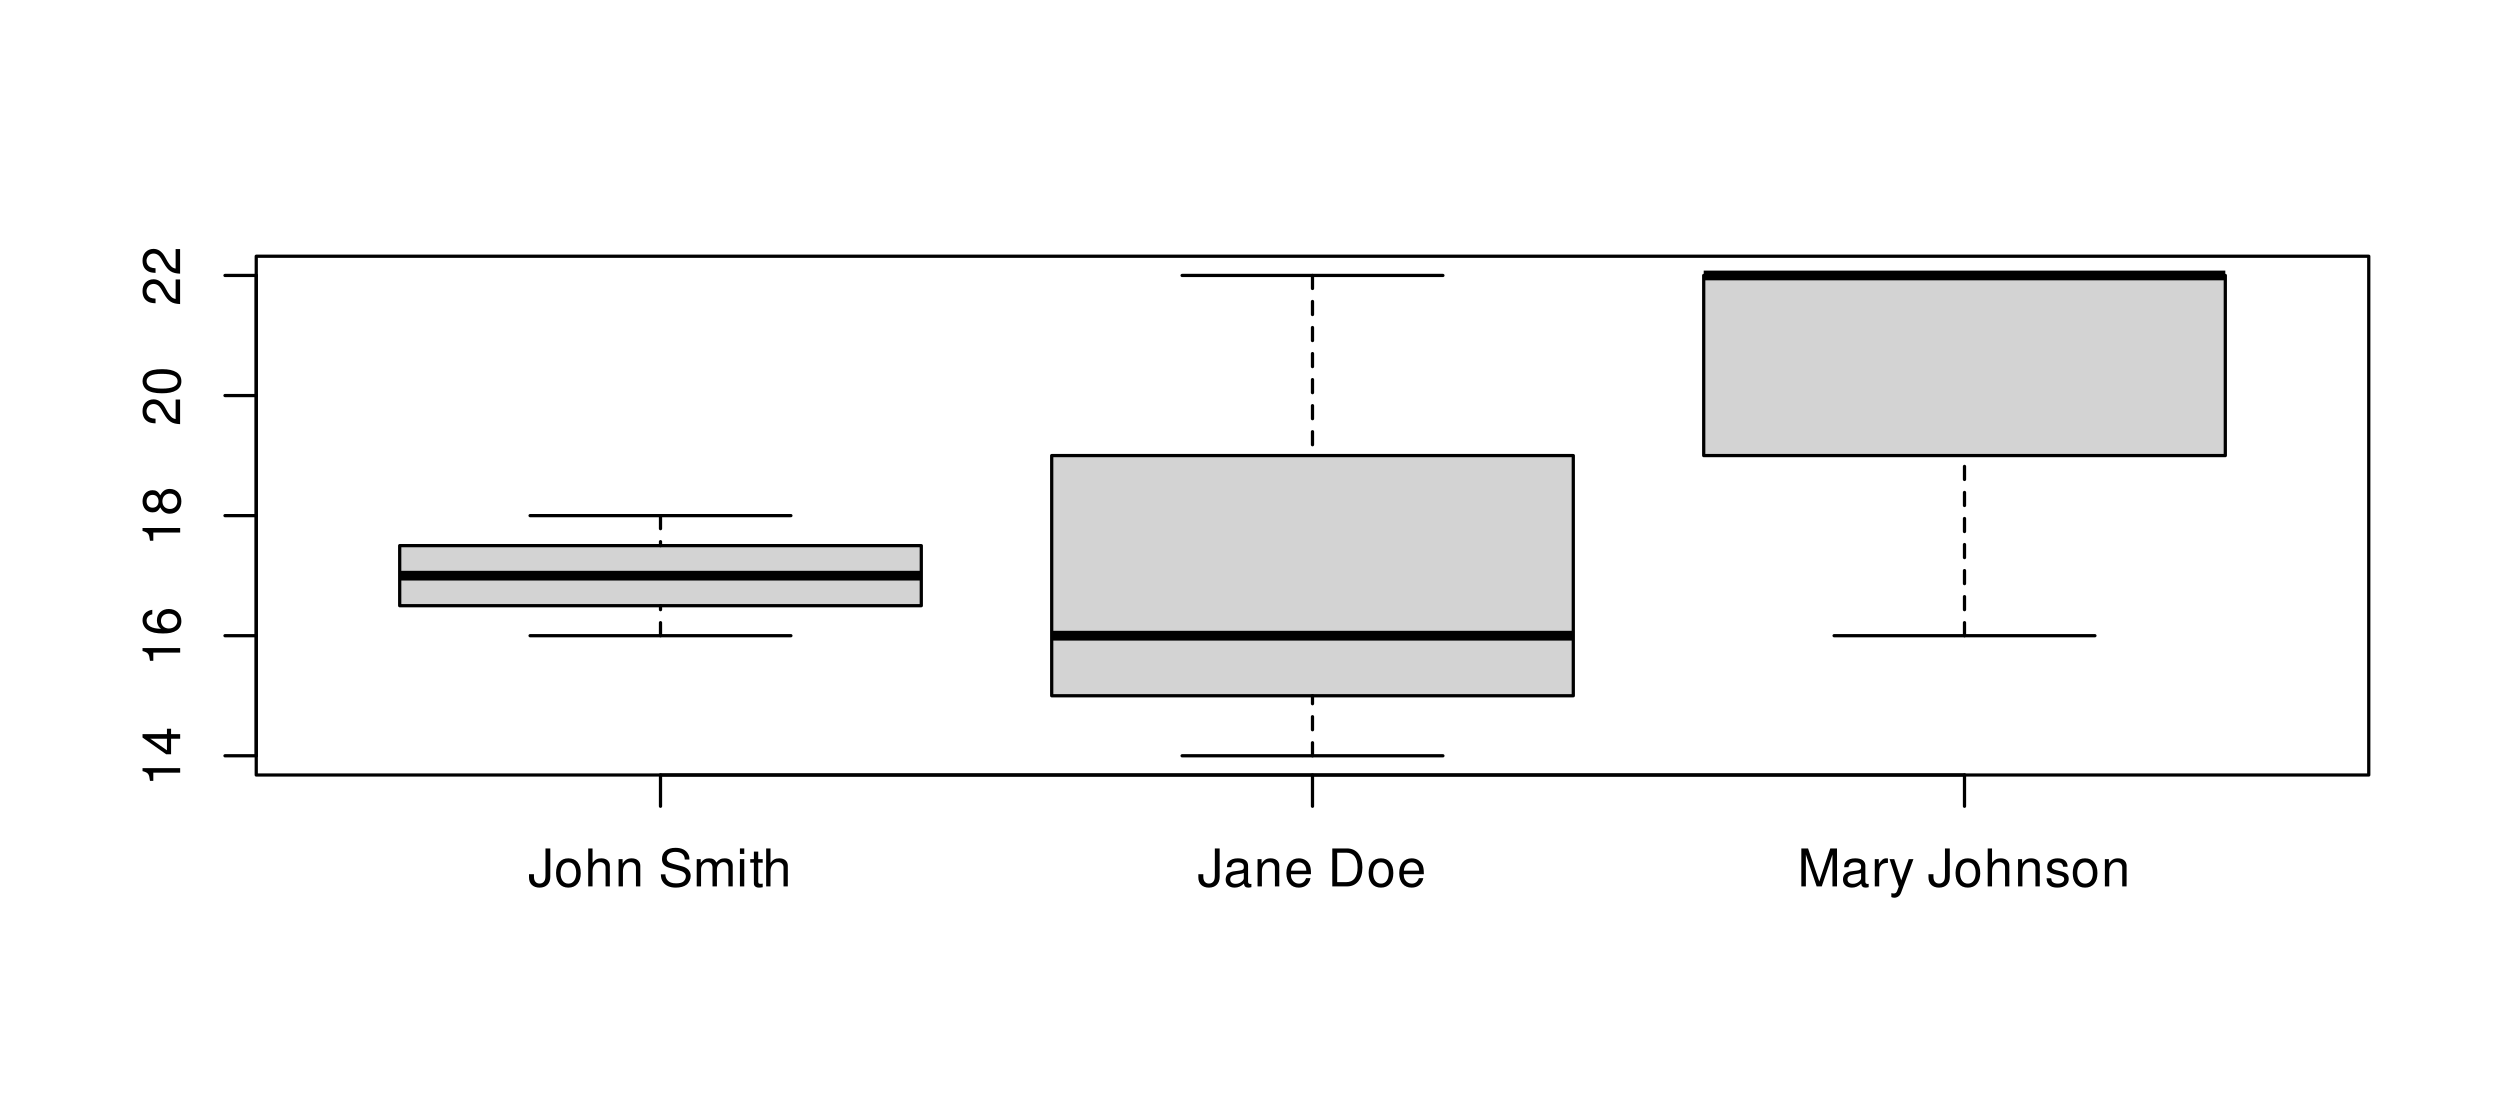
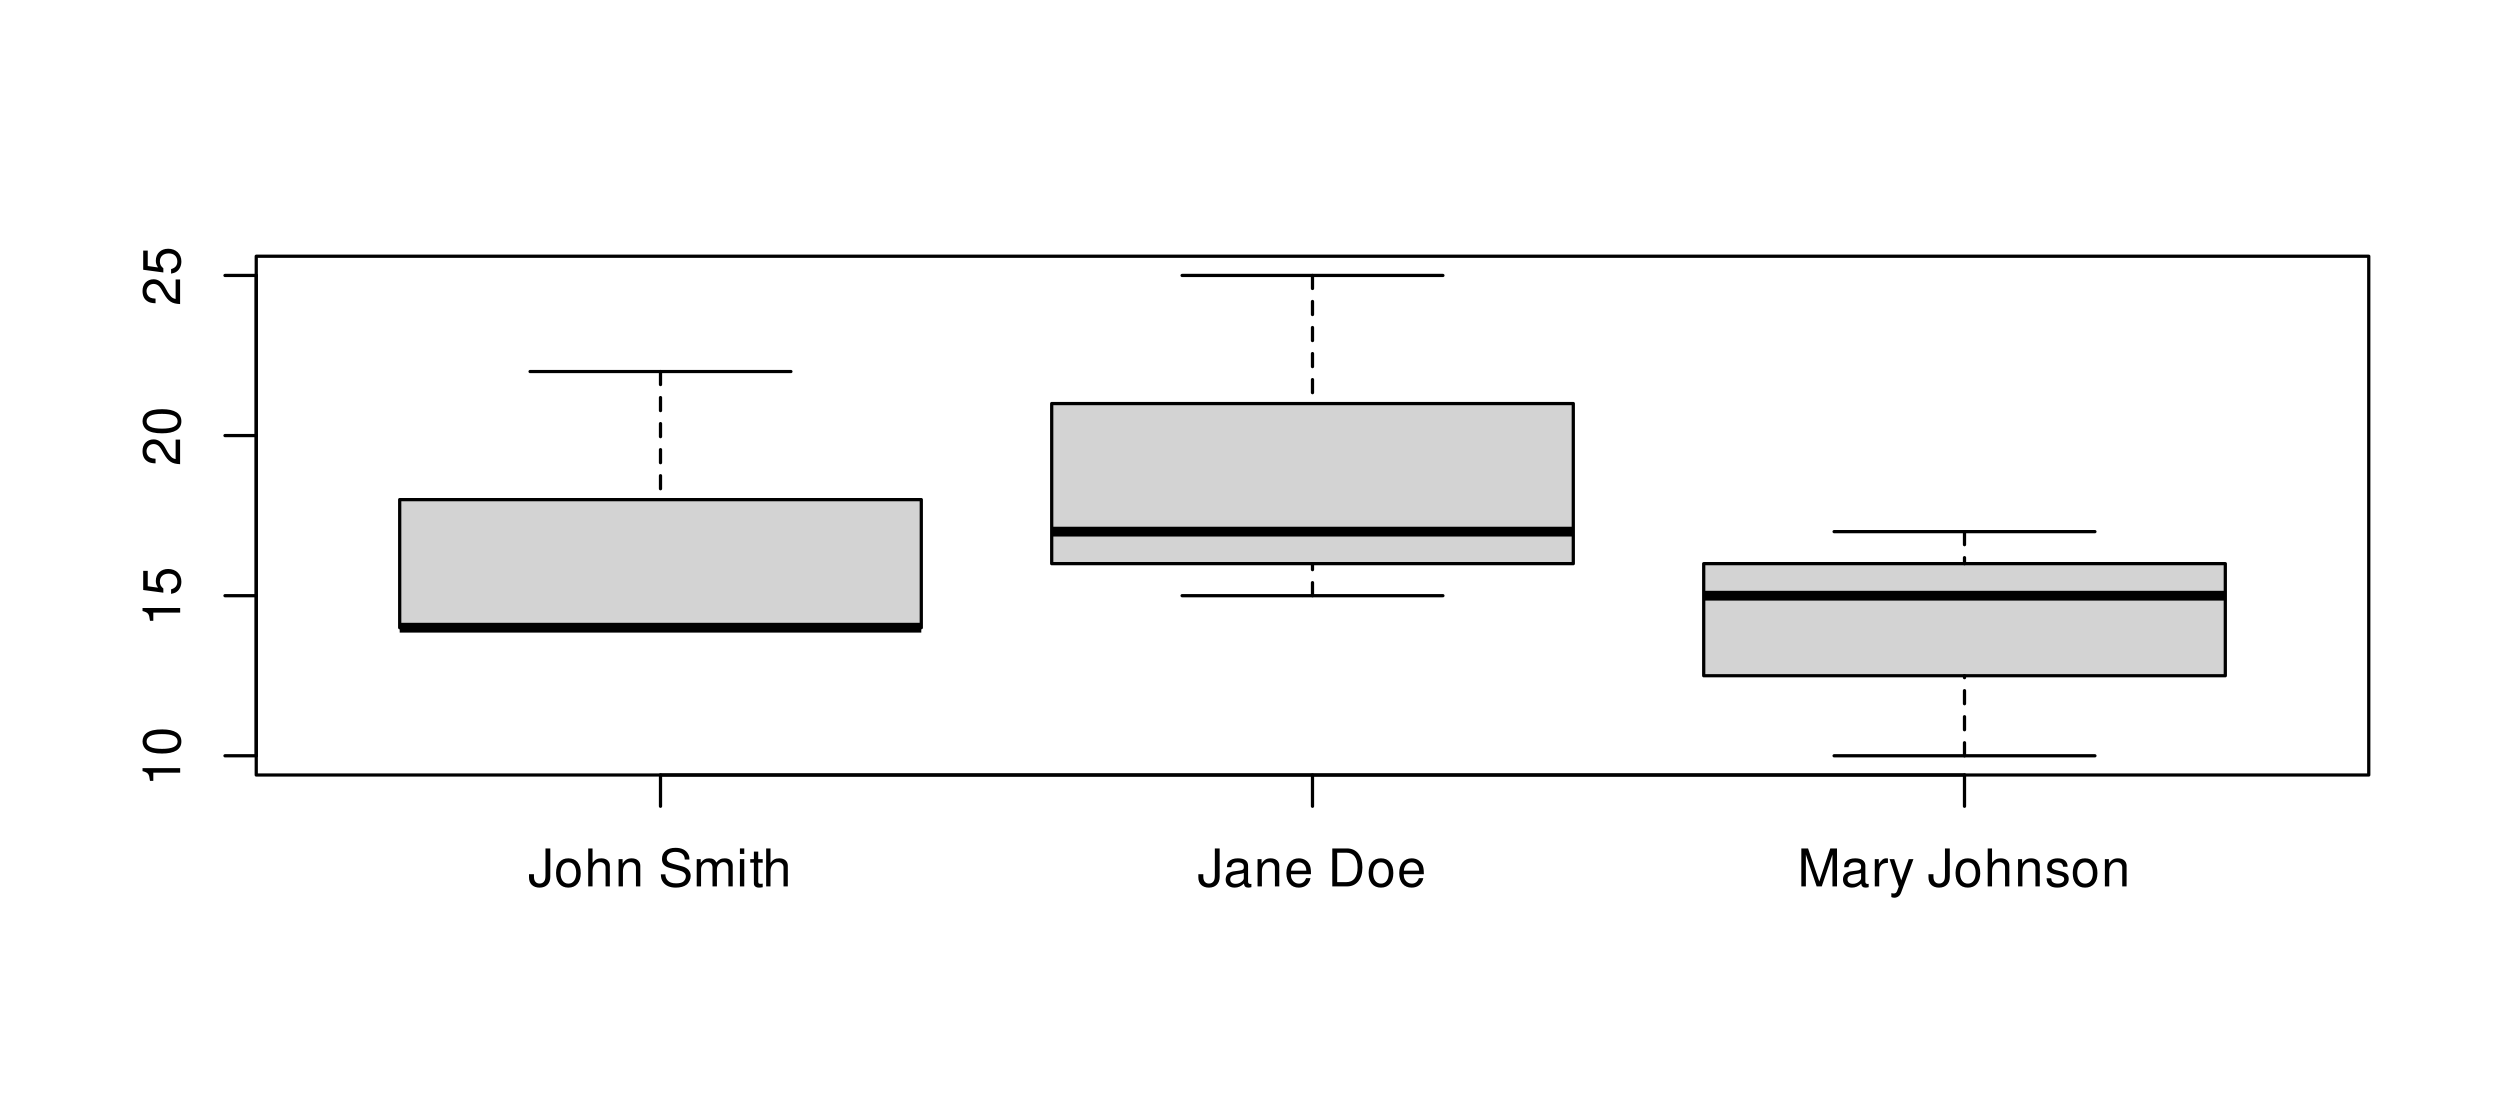
<svg xmlns="http://www.w3.org/2000/svg" xmlns:xlink="http://www.w3.org/1999/xlink" width="576pt" height="252pt" viewBox="0 0 576 252" version="1.1">
  <defs>
    <g>
      <symbol overflow="visible" id="glyph0-0">
        <path style="stroke:none;" d="" />
      </symbol>
      <symbol overflow="visible" id="glyph0-1">
        <path style="stroke:none;" d="M 4 -8.75 L 4 -2.594 C 4 -1.891 3.922 -1.5 3.719 -1.203 C 3.5 -0.859 3.094 -0.656 2.656 -0.656 C 1.812 -0.656 1.344 -1.219 1.344 -2.25 L 1.344 -2.812 L 0.203 -2.812 L 0.203 -2.047 C 0.203 -0.625 1.141 0.281 2.641 0.281 C 4.156 0.281 5.109 -0.672 5.109 -2.188 L 5.109 -8.75 Z M 4 -8.75 " />
      </symbol>
      <symbol overflow="visible" id="glyph0-2">
        <path style="stroke:none;" d="M 3.266 -6.469 C 1.484 -6.469 0.438 -5.203 0.438 -3.094 C 0.438 -0.969 1.484 0.281 3.281 0.281 C 5.047 0.281 6.125 -0.984 6.125 -3.047 C 6.125 -5.234 5.094 -6.469 3.266 -6.469 Z M 3.281 -5.547 C 4.406 -5.547 5.078 -4.625 5.078 -3.062 C 5.078 -1.578 4.375 -0.641 3.281 -0.641 C 2.156 -0.641 1.469 -1.578 1.469 -3.094 C 1.469 -4.625 2.156 -5.547 3.281 -5.547 Z M 3.281 -5.547 " />
      </symbol>
      <symbol overflow="visible" id="glyph0-3">
        <path style="stroke:none;" d="M 0.844 -8.75 L 0.844 0 L 1.844 0 L 1.844 -3.469 C 1.844 -4.75 2.516 -5.594 3.547 -5.594 C 3.875 -5.594 4.188 -5.5 4.422 -5.312 C 4.719 -5.094 4.844 -4.797 4.844 -4.359 L 4.844 0 L 5.828 0 L 5.828 -4.75 C 5.828 -5.812 5.078 -6.469 3.859 -6.469 C 2.969 -6.469 2.422 -6.188 1.844 -5.422 L 1.844 -8.75 Z M 0.844 -8.75 " />
      </symbol>
      <symbol overflow="visible" id="glyph0-4">
        <path style="stroke:none;" d="M 0.844 -6.281 L 0.844 0 L 1.844 0 L 1.844 -3.469 C 1.844 -4.75 2.516 -5.594 3.547 -5.594 C 4.344 -5.594 4.844 -5.109 4.844 -4.359 L 4.844 0 L 5.844 0 L 5.844 -4.75 C 5.844 -5.797 5.062 -6.469 3.859 -6.469 C 2.922 -6.469 2.312 -6.109 1.766 -5.234 L 1.766 -6.281 Z M 0.844 -6.281 " />
      </symbol>
      <symbol overflow="visible" id="glyph0-5">
        <path style="stroke:none;" d="" />
      </symbol>
      <symbol overflow="visible" id="glyph0-6">
        <path style="stroke:none;" d="M 7.156 -6.188 C 7.156 -6.781 7.109 -6.953 6.922 -7.359 C 6.438 -8.359 5.422 -8.891 3.953 -8.891 C 2.031 -8.891 0.844 -7.906 0.844 -6.328 C 0.844 -5.25 1.406 -4.578 2.562 -4.281 L 4.734 -3.703 C 5.844 -3.422 6.344 -2.969 6.344 -2.297 C 6.344 -1.828 6.078 -1.344 5.719 -1.078 C 5.359 -0.828 4.812 -0.703 4.109 -0.703 C 3.141 -0.703 2.516 -0.938 2.094 -1.438 C 1.766 -1.828 1.625 -2.25 1.625 -2.781 L 0.578 -2.781 C 0.594 -1.984 0.75 -1.453 1.094 -0.969 C 1.688 -0.141 2.703 0.281 4.031 0.281 C 5.078 0.281 5.922 0.031 6.484 -0.391 C 7.078 -0.859 7.453 -1.641 7.453 -2.406 C 7.453 -3.484 6.781 -4.266 5.594 -4.594 L 3.391 -5.188 C 2.344 -5.469 1.953 -5.812 1.953 -6.484 C 1.953 -7.375 2.734 -7.953 3.906 -7.953 C 5.297 -7.953 6.078 -7.328 6.094 -6.188 Z M 7.156 -6.188 " />
      </symbol>
      <symbol overflow="visible" id="glyph0-7">
        <path style="stroke:none;" d="M 0.844 -6.281 L 0.844 0 L 1.844 0 L 1.844 -3.953 C 1.844 -4.859 2.516 -5.594 3.328 -5.594 C 4.062 -5.594 4.484 -5.141 4.484 -4.328 L 4.484 0 L 5.5 0 L 5.5 -3.953 C 5.5 -4.859 6.156 -5.594 6.969 -5.594 C 7.703 -5.594 8.141 -5.125 8.141 -4.328 L 8.141 0 L 9.141 0 L 9.141 -4.719 C 9.141 -5.844 8.5 -6.469 7.312 -6.469 C 6.484 -6.469 5.969 -6.219 5.391 -5.516 C 5.016 -6.188 4.516 -6.469 3.703 -6.469 C 2.859 -6.469 2.297 -6.156 1.766 -5.406 L 1.766 -6.281 Z M 0.844 -6.281 " />
      </symbol>
      <symbol overflow="visible" id="glyph0-8">
        <path style="stroke:none;" d="M 1.797 -6.281 L 0.797 -6.281 L 0.797 0 L 1.797 0 Z M 1.797 -8.75 L 0.797 -8.75 L 0.797 -7.484 L 1.797 -7.484 Z M 1.797 -8.75 " />
      </symbol>
      <symbol overflow="visible" id="glyph0-9">
        <path style="stroke:none;" d="M 3.047 -6.281 L 2.016 -6.281 L 2.016 -8.016 L 1.016 -8.016 L 1.016 -6.281 L 0.172 -6.281 L 0.172 -5.469 L 1.016 -5.469 L 1.016 -0.719 C 1.016 -0.078 1.453 0.281 2.234 0.281 C 2.5 0.281 2.719 0.25 3.047 0.188 L 3.047 -0.641 C 2.906 -0.609 2.766 -0.594 2.562 -0.594 C 2.141 -0.594 2.016 -0.719 2.016 -1.156 L 2.016 -5.469 L 3.047 -5.469 Z M 3.047 -6.281 " />
      </symbol>
      <symbol overflow="visible" id="glyph0-10">
        <path style="stroke:none;" d="M 6.422 -0.594 C 6.312 -0.562 6.266 -0.562 6.203 -0.562 C 5.859 -0.562 5.656 -0.75 5.656 -1.062 L 5.656 -4.75 C 5.656 -5.875 4.844 -6.469 3.297 -6.469 C 2.375 -6.469 1.641 -6.203 1.219 -5.734 C 0.922 -5.406 0.797 -5.047 0.781 -4.422 L 1.781 -4.422 C 1.875 -5.203 2.328 -5.547 3.266 -5.547 C 4.172 -5.547 4.672 -5.203 4.672 -4.609 L 4.672 -4.344 C 4.656 -3.906 4.438 -3.75 3.625 -3.641 C 2.203 -3.469 1.984 -3.422 1.609 -3.266 C 0.875 -2.953 0.5 -2.406 0.5 -1.578 C 0.5 -0.438 1.297 0.281 2.562 0.281 C 3.359 0.281 4 0 4.703 -0.641 C 4.781 0 5.094 0.281 5.734 0.281 C 5.953 0.281 6.078 0.25 6.422 0.172 Z M 4.672 -1.984 C 4.672 -1.641 4.578 -1.438 4.266 -1.156 C 3.859 -0.797 3.375 -0.594 2.781 -0.594 C 2 -0.594 1.547 -0.969 1.547 -1.609 C 1.547 -2.266 1.984 -2.609 3.062 -2.766 C 4.125 -2.906 4.328 -2.953 4.672 -3.109 Z M 4.672 -1.984 " />
      </symbol>
      <symbol overflow="visible" id="glyph0-11">
        <path style="stroke:none;" d="M 6.156 -2.812 C 6.156 -3.766 6.078 -4.344 5.906 -4.812 C 5.5 -5.844 4.531 -6.469 3.359 -6.469 C 1.609 -6.469 0.484 -5.141 0.484 -3.062 C 0.484 -0.984 1.562 0.281 3.344 0.281 C 4.781 0.281 5.766 -0.547 6.031 -1.906 L 5.016 -1.906 C 4.734 -1.078 4.172 -0.641 3.375 -0.641 C 2.734 -0.641 2.203 -0.938 1.859 -1.469 C 1.625 -1.828 1.531 -2.188 1.531 -2.812 Z M 1.547 -3.625 C 1.625 -4.781 2.344 -5.547 3.344 -5.547 C 4.375 -5.547 5.078 -4.75 5.078 -3.625 Z M 1.547 -3.625 " />
      </symbol>
      <symbol overflow="visible" id="glyph0-12">
        <path style="stroke:none;" d="M 1.062 0 L 4.438 0 C 6.641 0 8 -1.656 8 -4.375 C 8 -7.094 6.656 -8.75 4.438 -8.75 L 1.062 -8.75 Z M 2.188 -0.984 L 2.188 -7.766 L 4.25 -7.766 C 5.969 -7.766 6.891 -6.594 6.891 -4.375 C 6.891 -2.141 5.969 -0.984 4.25 -0.984 Z M 2.188 -0.984 " />
      </symbol>
      <symbol overflow="visible" id="glyph0-13">
        <path style="stroke:none;" d="M 5.609 0 L 8.078 -7.328 L 8.078 0 L 9.125 0 L 9.125 -8.75 L 7.578 -8.75 L 5.047 -1.125 L 2.453 -8.75 L 0.906 -8.75 L 0.906 0 L 1.953 0 L 1.953 -7.328 L 4.438 0 Z M 5.609 0 " />
      </symbol>
      <symbol overflow="visible" id="glyph0-14">
        <path style="stroke:none;" d="M 0.828 -6.281 L 0.828 0 L 1.844 0 L 1.844 -3.266 C 1.844 -4.781 2.469 -5.453 3.859 -5.406 L 3.859 -6.438 C 3.688 -6.453 3.594 -6.469 3.469 -6.469 C 2.812 -6.469 2.328 -6.078 1.75 -5.141 L 1.75 -6.281 Z M 0.828 -6.281 " />
      </symbol>
      <symbol overflow="visible" id="glyph0-15">
        <path style="stroke:none;" d="M 4.656 -6.281 L 2.922 -1.391 L 1.312 -6.281 L 0.234 -6.281 L 2.359 0.031 L 1.984 1.016 C 1.812 1.469 1.594 1.625 1.172 1.625 C 1.016 1.625 0.859 1.609 0.641 1.562 L 0.641 2.453 C 0.859 2.562 1.062 2.609 1.312 2.609 C 1.641 2.609 1.984 2.516 2.25 2.312 C 2.562 2.094 2.75 1.828 2.938 1.312 L 5.734 -6.281 Z M 4.656 -6.281 " />
      </symbol>
      <symbol overflow="visible" id="glyph0-16">
        <path style="stroke:none;" d="M 5.25 -4.531 C 5.25 -5.766 4.422 -6.469 2.969 -6.469 C 1.516 -6.469 0.562 -5.719 0.562 -4.547 C 0.562 -3.562 1.062 -3.094 2.562 -2.734 L 3.484 -2.516 C 4.188 -2.344 4.469 -2.094 4.469 -1.641 C 4.469 -1.047 3.875 -0.641 3 -0.641 C 2.453 -0.641 2 -0.797 1.75 -1.062 C 1.594 -1.25 1.531 -1.422 1.469 -1.875 L 0.406 -1.875 C 0.453 -0.422 1.266 0.281 2.922 0.281 C 4.5 0.281 5.516 -0.5 5.516 -1.719 C 5.516 -2.656 4.984 -3.172 3.734 -3.469 L 2.766 -3.703 C 1.953 -3.891 1.609 -4.156 1.609 -4.594 C 1.609 -5.188 2.125 -5.547 2.938 -5.547 C 3.75 -5.547 4.172 -5.203 4.203 -4.531 Z M 5.25 -4.531 " />
      </symbol>
      <symbol overflow="visible" id="glyph1-0">
        <path style="stroke:none;" d="" />
      </symbol>
      <symbol overflow="visible" id="glyph1-1">
        <path style="stroke:none;" d="M -6.188 -3.109 L 0 -3.109 L 0 -4.156 L -8.672 -4.156 L -8.672 -3.469 C -7.344 -3.094 -7.156 -2.859 -6.953 -1.219 L -6.188 -1.219 Z M -6.188 -3.109 " />
      </symbol>
      <symbol overflow="visible" id="glyph1-2">
-         <path style="stroke:none;" d="M -2.094 -3.922 L 0 -3.922 L 0 -4.984 L -2.094 -4.984 L -2.094 -6.234 L -3.047 -6.234 L -3.047 -4.984 L -8.672 -4.984 L -8.672 -4.203 L -3.219 -0.344 L -2.094 -0.344 Z M -3.047 -3.922 L -3.047 -1.266 L -6.875 -3.922 Z M -3.047 -3.922 " />
+         <path style="stroke:none;" d="M -8.672 -3.297 C -8.672 -2.516 -8.312 -1.781 -7.734 -1.344 C -6.953 -0.797 -5.812 -0.516 -4.203 -0.516 C -1.266 -0.516 0.281 -1.469 0.281 -3.297 C 0.281 -5.094 -1.266 -6.078 -4.125 -6.078 C -5.812 -6.078 -6.938 -5.812 -7.734 -5.25 C -8.328 -4.812 -8.672 -4.109 -8.672 -3.297 Z M -7.734 -3.297 C -7.734 -4.438 -6.578 -5 -4.219 -5 C -1.75 -5 -0.594 -4.453 -0.594 -3.281 C -0.594 -2.156 -1.797 -1.594 -4.188 -1.594 C -6.578 -1.594 -7.734 -2.156 -7.734 -3.297 Z M -7.734 -3.297 " />
      </symbol>
      <symbol overflow="visible" id="glyph1-3">
-         <path style="stroke:none;" d="M -6.422 -5.969 C -7.844 -5.766 -8.672 -4.859 -8.672 -3.562 C -8.672 -2.625 -8.219 -1.781 -7.438 -1.281 C -6.594 -0.75 -5.531 -0.516 -3.953 -0.516 C -2.5 -0.516 -1.578 -0.719 -0.797 -1.234 C -0.094 -1.688 0.281 -2.438 0.281 -3.375 C 0.281 -4.984 -0.938 -6.156 -2.625 -6.156 C -4.219 -6.156 -5.359 -5.078 -5.359 -3.547 C -5.359 -2.719 -5.047 -2.047 -4.406 -1.594 C -6.547 -1.609 -7.734 -2.281 -7.734 -3.484 C -7.734 -4.234 -7.266 -4.75 -6.422 -4.922 Z M -4.422 -3.422 C -4.422 -4.438 -3.703 -5.078 -2.547 -5.078 C -1.453 -5.078 -0.656 -4.359 -0.656 -3.391 C -0.656 -2.406 -1.484 -1.656 -2.594 -1.656 C -3.672 -1.656 -4.422 -2.375 -4.422 -3.422 Z M -4.422 -3.422 " />
+         <path style="stroke:none;" d="M -8.516 -5.719 L -8.516 -1.312 L -3.875 -0.688 L -3.875 -1.656 C -4.469 -2.141 -4.672 -2.562 -4.672 -3.234 C -4.672 -4.375 -3.891 -5.078 -2.625 -5.078 C -1.406 -5.078 -0.656 -4.375 -0.656 -3.219 C -0.656 -2.297 -1.125 -1.734 -2.094 -1.469 L -2.094 -0.422 C -1.391 -0.562 -1.062 -0.688 -0.75 -0.938 C -0.094 -1.422 0.281 -2.281 0.281 -3.234 C 0.281 -4.953 -0.969 -6.156 -2.766 -6.156 C -4.453 -6.156 -5.609 -5.047 -5.609 -3.406 C -5.609 -2.812 -5.453 -2.328 -5.094 -1.844 L -7.469 -2.172 L -7.469 -5.719 Z M -8.516 -5.719 " />
      </symbol>
      <symbol overflow="visible" id="glyph1-4">
-         <path style="stroke:none;" d="M -4.578 -4.688 C -5.109 -5.578 -5.547 -5.859 -6.359 -5.859 C -7.734 -5.859 -8.672 -4.812 -8.672 -3.297 C -8.672 -1.797 -7.734 -0.75 -6.375 -0.75 C -5.547 -0.75 -5.125 -1.016 -4.578 -1.891 C -4.078 -0.922 -3.375 -0.438 -2.406 -0.438 C -0.828 -0.438 0.281 -1.609 0.281 -3.297 C 0.281 -4.984 -0.828 -6.156 -2.406 -6.156 C -3.375 -6.156 -4.078 -5.672 -4.578 -4.688 Z M -7.734 -3.297 C -7.734 -4.203 -7.203 -4.781 -6.344 -4.781 C -5.516 -4.781 -4.984 -4.188 -4.984 -3.297 C -4.984 -2.406 -5.516 -1.828 -6.359 -1.828 C -7.203 -1.828 -7.734 -2.406 -7.734 -3.297 Z M -4.094 -3.297 C -4.094 -4.359 -3.391 -5.078 -2.391 -5.078 C -1.344 -5.078 -0.656 -4.375 -0.656 -3.281 C -0.656 -2.25 -1.375 -1.531 -2.375 -1.531 C -3.406 -1.531 -4.094 -2.234 -4.094 -3.297 Z M -4.094 -3.297 " />
-       </symbol>
-       <symbol overflow="visible" id="glyph1-5">
        <path style="stroke:none;" d="M -1.047 -6.078 L -1.047 -1.594 C -1.766 -1.703 -2.219 -2.094 -2.859 -3.125 L -3.531 -4.328 C -4.188 -5.516 -5.078 -6.125 -6.141 -6.125 C -6.859 -6.125 -7.531 -5.844 -8 -5.344 C -8.453 -4.844 -8.672 -4.219 -8.672 -3.406 C -8.672 -2.328 -8.297 -1.531 -7.547 -1.062 C -7.094 -0.75 -6.547 -0.625 -5.672 -0.594 L -5.672 -1.656 C -6.266 -1.688 -6.609 -1.766 -6.906 -1.906 C -7.422 -2.188 -7.75 -2.734 -7.75 -3.375 C -7.75 -4.328 -7.062 -5.047 -6.125 -5.047 C -5.422 -5.047 -4.828 -4.656 -4.391 -3.906 L -3.75 -2.797 C -2.719 -1.016 -1.906 -0.5 -0.016 -0.406 L -0.016 -6.078 Z M -1.047 -6.078 " />
-       </symbol>
-       <symbol overflow="visible" id="glyph1-6">
-         <path style="stroke:none;" d="M -8.672 -3.297 C -8.672 -2.516 -8.312 -1.781 -7.734 -1.344 C -6.953 -0.797 -5.812 -0.516 -4.203 -0.516 C -1.266 -0.516 0.281 -1.469 0.281 -3.297 C 0.281 -5.094 -1.266 -6.078 -4.125 -6.078 C -5.812 -6.078 -6.938 -5.812 -7.734 -5.25 C -8.328 -4.812 -8.672 -4.109 -8.672 -3.297 Z M -7.734 -3.297 C -7.734 -4.438 -6.578 -5 -4.219 -5 C -1.75 -5 -0.594 -4.453 -0.594 -3.281 C -0.594 -2.156 -1.797 -1.594 -4.188 -1.594 C -6.578 -1.594 -7.734 -2.156 -7.734 -3.297 Z M -7.734 -3.297 " />
      </symbol>
    </g>
  </defs>
  <g id="surface141">
    <rect x="0" y="0" width="576" height="252" style="fill:rgb(100%,100%,100%);fill-opacity:1;stroke:none;" />
-     <path style=" stroke:none;fill-rule:nonzero;fill:rgb(82.745%,82.745%,82.745%);fill-opacity:1;" d="M 92.09 139.551 L 212.266 139.551 L 212.266 125.715 L 92.09 125.715 Z M 92.09 139.551 " />
-     <path style="fill:none;stroke-width:2.25;stroke-linecap:butt;stroke-linejoin:round;stroke:rgb(0%,0%,0%);stroke-opacity:1;stroke-miterlimit:10;" d="M 92.09 132.633 L 212.266 132.633 " />
-     <path style="fill:none;stroke-width:0.75;stroke-linecap:round;stroke-linejoin:round;stroke:rgb(0%,0%,0%);stroke-opacity:1;stroke-dasharray:3,3;stroke-miterlimit:10;" d="M 152.18 146.465 L 152.18 139.551 " />
-     <path style="fill:none;stroke-width:0.75;stroke-linecap:round;stroke-linejoin:round;stroke:rgb(0%,0%,0%);stroke-opacity:1;stroke-dasharray:3,3;stroke-miterlimit:10;" d="M 152.18 118.801 L 152.18 125.715 " />
-     <path style="fill:none;stroke-width:0.75;stroke-linecap:round;stroke-linejoin:round;stroke:rgb(0%,0%,0%);stroke-opacity:1;stroke-miterlimit:10;" d="M 122.133 146.465 L 182.223 146.465 " />
-     <path style="fill:none;stroke-width:0.75;stroke-linecap:round;stroke-linejoin:round;stroke:rgb(0%,0%,0%);stroke-opacity:1;stroke-miterlimit:10;" d="M 122.133 118.801 L 182.223 118.801 " />
-     <path style="fill:none;stroke-width:0.75;stroke-linecap:round;stroke-linejoin:round;stroke:rgb(0%,0%,0%);stroke-opacity:1;stroke-miterlimit:10;" d="M 92.09 139.551 L 212.266 139.551 L 212.266 125.715 L 92.09 125.715 Z M 92.09 139.551 " />
-     <path style=" stroke:none;fill-rule:nonzero;fill:rgb(82.745%,82.745%,82.745%);fill-opacity:1;" d="M 242.312 160.301 L 362.488 160.301 L 362.488 104.965 L 242.312 104.965 Z M 242.312 160.301 " />
-     <path style="fill:none;stroke-width:2.25;stroke-linecap:butt;stroke-linejoin:round;stroke:rgb(0%,0%,0%);stroke-opacity:1;stroke-miterlimit:10;" d="M 242.312 146.465 L 362.488 146.465 " />
-     <path style="fill:none;stroke-width:0.75;stroke-linecap:round;stroke-linejoin:round;stroke:rgb(0%,0%,0%);stroke-opacity:1;stroke-dasharray:3,3;stroke-miterlimit:10;" d="M 302.398 174.133 L 302.398 160.301 " />
-     <path style="fill:none;stroke-width:0.75;stroke-linecap:round;stroke-linejoin:round;stroke:rgb(0%,0%,0%);stroke-opacity:1;stroke-dasharray:3,3;stroke-miterlimit:10;" d="M 302.398 63.465 L 302.398 104.965 " />
-     <path style="fill:none;stroke-width:0.75;stroke-linecap:round;stroke-linejoin:round;stroke:rgb(0%,0%,0%);stroke-opacity:1;stroke-miterlimit:10;" d="M 272.355 174.133 L 332.445 174.133 " />
+     <path style=" stroke:none;fill-rule:nonzero;fill:rgb(82.745%,82.745%,82.745%);fill-opacity:1;" d="M 92.09 144.621 L 212.266 144.621 L 212.266 115.109 L 92.09 115.109 Z M 92.09 144.621 " />
+     <path style="fill:none;stroke-width:2.25;stroke-linecap:butt;stroke-linejoin:round;stroke:rgb(0%,0%,0%);stroke-opacity:1;stroke-miterlimit:10;" d="M 92.09 144.621 L 212.266 144.621 " />
+     <path style="fill:none;stroke-width:0.75;stroke-linecap:round;stroke-linejoin:round;stroke:rgb(0%,0%,0%);stroke-opacity:1;stroke-dasharray:3,3;stroke-miterlimit:10;" d="M 152.18 144.621 L 152.18 144.621 " />
+     <path style="fill:none;stroke-width:0.75;stroke-linecap:round;stroke-linejoin:round;stroke:rgb(0%,0%,0%);stroke-opacity:1;stroke-dasharray:3,3;stroke-miterlimit:10;" d="M 152.18 85.602 L 152.18 115.109 " />
+     <path style="fill:none;stroke-width:0.75;stroke-linecap:round;stroke-linejoin:round;stroke:rgb(0%,0%,0%);stroke-opacity:1;stroke-miterlimit:10;" d="M 122.133 144.621 L 182.223 144.621 " />
+     <path style="fill:none;stroke-width:0.75;stroke-linecap:round;stroke-linejoin:round;stroke:rgb(0%,0%,0%);stroke-opacity:1;stroke-miterlimit:10;" d="M 122.133 85.602 L 182.223 85.602 " />
+     <path style="fill:none;stroke-width:0.75;stroke-linecap:round;stroke-linejoin:round;stroke:rgb(0%,0%,0%);stroke-opacity:1;stroke-miterlimit:10;" d="M 92.09 144.621 L 212.266 144.621 L 212.266 115.109 L 92.09 115.109 Z M 92.09 144.621 " />
+     <path style=" stroke:none;fill-rule:nonzero;fill:rgb(82.745%,82.745%,82.745%);fill-opacity:1;" d="M 242.312 129.867 L 362.488 129.867 L 362.488 92.977 L 242.312 92.977 Z M 242.312 129.867 " />
+     <path style="fill:none;stroke-width:2.25;stroke-linecap:butt;stroke-linejoin:round;stroke:rgb(0%,0%,0%);stroke-opacity:1;stroke-miterlimit:10;" d="M 242.312 122.488 L 362.488 122.488 " />
+     <path style="fill:none;stroke-width:0.75;stroke-linecap:round;stroke-linejoin:round;stroke:rgb(0%,0%,0%);stroke-opacity:1;stroke-dasharray:3,3;stroke-miterlimit:10;" d="M 302.398 137.246 L 302.398 129.867 " />
+     <path style="fill:none;stroke-width:0.75;stroke-linecap:round;stroke-linejoin:round;stroke:rgb(0%,0%,0%);stroke-opacity:1;stroke-dasharray:3,3;stroke-miterlimit:10;" d="M 302.398 63.465 L 302.398 92.977 " />
+     <path style="fill:none;stroke-width:0.75;stroke-linecap:round;stroke-linejoin:round;stroke:rgb(0%,0%,0%);stroke-opacity:1;stroke-miterlimit:10;" d="M 272.355 137.246 L 332.445 137.246 " />
    <path style="fill:none;stroke-width:0.75;stroke-linecap:round;stroke-linejoin:round;stroke:rgb(0%,0%,0%);stroke-opacity:1;stroke-miterlimit:10;" d="M 272.355 63.465 L 332.445 63.465 " />
-     <path style="fill:none;stroke-width:0.75;stroke-linecap:round;stroke-linejoin:round;stroke:rgb(0%,0%,0%);stroke-opacity:1;stroke-miterlimit:10;" d="M 242.312 160.301 L 362.488 160.301 L 362.488 104.965 L 242.312 104.965 Z M 242.312 160.301 " />
-     <path style=" stroke:none;fill-rule:nonzero;fill:rgb(82.745%,82.745%,82.745%);fill-opacity:1;" d="M 392.535 104.965 L 512.711 104.965 L 512.711 63.465 L 392.535 63.465 Z M 392.535 104.965 " />
-     <path style="fill:none;stroke-width:2.25;stroke-linecap:butt;stroke-linejoin:round;stroke:rgb(0%,0%,0%);stroke-opacity:1;stroke-miterlimit:10;" d="M 392.535 63.465 L 512.711 63.465 " />
-     <path style="fill:none;stroke-width:0.75;stroke-linecap:round;stroke-linejoin:round;stroke:rgb(0%,0%,0%);stroke-opacity:1;stroke-dasharray:3,3;stroke-miterlimit:10;" d="M 452.621 146.465 L 452.621 104.965 " />
-     <path style="fill:none;stroke-width:0.75;stroke-linecap:round;stroke-linejoin:round;stroke:rgb(0%,0%,0%);stroke-opacity:1;stroke-dasharray:3,3;stroke-miterlimit:10;" d="M 452.621 63.465 L 452.621 63.465 " />
-     <path style="fill:none;stroke-width:0.75;stroke-linecap:round;stroke-linejoin:round;stroke:rgb(0%,0%,0%);stroke-opacity:1;stroke-miterlimit:10;" d="M 422.578 146.465 L 482.668 146.465 " />
-     <path style="fill:none;stroke-width:0.75;stroke-linecap:round;stroke-linejoin:round;stroke:rgb(0%,0%,0%);stroke-opacity:1;stroke-miterlimit:10;" d="M 422.578 63.465 L 482.668 63.465 " />
-     <path style="fill:none;stroke-width:0.75;stroke-linecap:round;stroke-linejoin:round;stroke:rgb(0%,0%,0%);stroke-opacity:1;stroke-miterlimit:10;" d="M 392.535 104.965 L 512.711 104.965 L 512.711 63.465 L 392.535 63.465 Z M 392.535 104.965 " />
+     <path style="fill:none;stroke-width:0.75;stroke-linecap:round;stroke-linejoin:round;stroke:rgb(0%,0%,0%);stroke-opacity:1;stroke-miterlimit:10;" d="M 242.312 129.867 L 362.488 129.867 L 362.488 92.977 L 242.312 92.977 Z M 242.312 129.867 " />
+     <path style=" stroke:none;fill-rule:nonzero;fill:rgb(82.745%,82.745%,82.745%);fill-opacity:1;" d="M 392.535 155.688 L 512.711 155.688 L 512.711 129.867 L 392.535 129.867 Z M 392.535 155.688 " />
+     <path style="fill:none;stroke-width:2.25;stroke-linecap:butt;stroke-linejoin:round;stroke:rgb(0%,0%,0%);stroke-opacity:1;stroke-miterlimit:10;" d="M 392.535 137.246 L 512.711 137.246 " />
+     <path style="fill:none;stroke-width:0.75;stroke-linecap:round;stroke-linejoin:round;stroke:rgb(0%,0%,0%);stroke-opacity:1;stroke-dasharray:3,3;stroke-miterlimit:10;" d="M 452.621 174.133 L 452.621 155.688 " />
+     <path style="fill:none;stroke-width:0.75;stroke-linecap:round;stroke-linejoin:round;stroke:rgb(0%,0%,0%);stroke-opacity:1;stroke-dasharray:3,3;stroke-miterlimit:10;" d="M 452.621 122.488 L 452.621 129.867 " />
+     <path style="fill:none;stroke-width:0.75;stroke-linecap:round;stroke-linejoin:round;stroke:rgb(0%,0%,0%);stroke-opacity:1;stroke-miterlimit:10;" d="M 422.578 174.133 L 482.668 174.133 " />
+     <path style="fill:none;stroke-width:0.75;stroke-linecap:round;stroke-linejoin:round;stroke:rgb(0%,0%,0%);stroke-opacity:1;stroke-miterlimit:10;" d="M 422.578 122.488 L 482.668 122.488 " />
+     <path style="fill:none;stroke-width:0.75;stroke-linecap:round;stroke-linejoin:round;stroke:rgb(0%,0%,0%);stroke-opacity:1;stroke-miterlimit:10;" d="M 392.535 155.688 L 512.711 155.688 L 512.711 129.867 L 392.535 129.867 Z M 392.535 155.688 " />
    <path style="fill:none;stroke-width:0.75;stroke-linecap:round;stroke-linejoin:round;stroke:rgb(0%,0%,0%);stroke-opacity:1;stroke-miterlimit:10;" d="M 152.18 178.559 L 452.621 178.559 " />
    <path style="fill:none;stroke-width:0.75;stroke-linecap:round;stroke-linejoin:round;stroke:rgb(0%,0%,0%);stroke-opacity:1;stroke-miterlimit:10;" d="M 152.18 178.559 L 152.18 185.762 " />
    <path style="fill:none;stroke-width:0.75;stroke-linecap:round;stroke-linejoin:round;stroke:rgb(0%,0%,0%);stroke-opacity:1;stroke-miterlimit:10;" d="M 302.398 178.559 L 302.398 185.762 " />
    <path style="fill:none;stroke-width:0.75;stroke-linecap:round;stroke-linejoin:round;stroke:rgb(0%,0%,0%);stroke-opacity:1;stroke-miterlimit:10;" d="M 452.621 178.559 L 452.621 185.762 " />
    <g style="fill:rgb(0%,0%,0%);fill-opacity:1;">
      <use xlink:href="#glyph0-1" x="121.68" y="204.229" />
      <use xlink:href="#glyph0-2" x="127.68" y="204.229" />
      <use xlink:href="#glyph0-3" x="134.68" y="204.229" />
      <use xlink:href="#glyph0-4" x="141.68" y="204.229" />
      <use xlink:href="#glyph0-5" x="148.68" y="204.229" />
      <use xlink:href="#glyph0-6" x="151.68" y="204.229" />
      <use xlink:href="#glyph0-7" x="159.68" y="204.229" />
      <use xlink:href="#glyph0-8" x="169.68" y="204.229" />
      <use xlink:href="#glyph0-9" x="172.68" y="204.229" />
      <use xlink:href="#glyph0-3" x="175.68" y="204.229" />
    </g>
    <g style="fill:rgb(0%,0%,0%);fill-opacity:1;">
      <use xlink:href="#glyph0-1" x="275.898" y="204.229" />
      <use xlink:href="#glyph0-10" x="281.898" y="204.229" />
      <use xlink:href="#glyph0-4" x="288.898" y="204.229" />
      <use xlink:href="#glyph0-11" x="295.898" y="204.229" />
      <use xlink:href="#glyph0-5" x="302.898" y="204.229" />
      <use xlink:href="#glyph0-12" x="305.898" y="204.229" />
      <use xlink:href="#glyph0-2" x="314.898" y="204.229" />
      <use xlink:href="#glyph0-11" x="321.898" y="204.229" />
    </g>
    <g style="fill:rgb(0%,0%,0%);fill-opacity:1;">
      <use xlink:href="#glyph0-13" x="414.121" y="204.229" />
      <use xlink:href="#glyph0-10" x="424.121" y="204.229" />
      <use xlink:href="#glyph0-14" x="431.121" y="204.229" />
      <use xlink:href="#glyph0-15" x="435.121" y="204.229" />
      <use xlink:href="#glyph0-5" x="441.121" y="204.229" />
      <use xlink:href="#glyph0-1" x="444.121" y="204.229" />
      <use xlink:href="#glyph0-2" x="450.121" y="204.229" />
      <use xlink:href="#glyph0-3" x="457.121" y="204.229" />
      <use xlink:href="#glyph0-4" x="464.121" y="204.229" />
      <use xlink:href="#glyph0-16" x="471.121" y="204.229" />
      <use xlink:href="#glyph0-2" x="477.121" y="204.229" />
      <use xlink:href="#glyph0-4" x="484.121" y="204.229" />
    </g>
    <path style="fill:none;stroke-width:0.75;stroke-linecap:round;stroke-linejoin:round;stroke:rgb(0%,0%,0%);stroke-opacity:1;stroke-miterlimit:10;" d="M 59.039 174.133 L 59.039 63.465 " />
    <path style="fill:none;stroke-width:0.75;stroke-linecap:round;stroke-linejoin:round;stroke:rgb(0%,0%,0%);stroke-opacity:1;stroke-miterlimit:10;" d="M 59.039 174.133 L 51.84 174.133 " />
-     <path style="fill:none;stroke-width:0.75;stroke-linecap:round;stroke-linejoin:round;stroke:rgb(0%,0%,0%);stroke-opacity:1;stroke-miterlimit:10;" d="M 59.039 146.465 L 51.84 146.465 " />
-     <path style="fill:none;stroke-width:0.75;stroke-linecap:round;stroke-linejoin:round;stroke:rgb(0%,0%,0%);stroke-opacity:1;stroke-miterlimit:10;" d="M 59.039 118.801 L 51.84 118.801 " />
-     <path style="fill:none;stroke-width:0.75;stroke-linecap:round;stroke-linejoin:round;stroke:rgb(0%,0%,0%);stroke-opacity:1;stroke-miterlimit:10;" d="M 59.039 91.133 L 51.84 91.133 " />
+     <path style="fill:none;stroke-width:0.75;stroke-linecap:round;stroke-linejoin:round;stroke:rgb(0%,0%,0%);stroke-opacity:1;stroke-miterlimit:10;" d="M 59.039 137.246 L 51.84 137.246 " />
+     <path style="fill:none;stroke-width:0.75;stroke-linecap:round;stroke-linejoin:round;stroke:rgb(0%,0%,0%);stroke-opacity:1;stroke-miterlimit:10;" d="M 59.039 100.355 L 51.84 100.355 " />
    <path style="fill:none;stroke-width:0.75;stroke-linecap:round;stroke-linejoin:round;stroke:rgb(0%,0%,0%);stroke-opacity:1;stroke-miterlimit:10;" d="M 59.039 63.465 L 51.84 63.465 " />
    <g style="fill:rgb(0%,0%,0%);fill-opacity:1;">
      <use xlink:href="#glyph1-1" x="41.51" y="181.133" />
      <use xlink:href="#glyph1-2" x="41.51" y="174.133" />
    </g>
    <g style="fill:rgb(0%,0%,0%);fill-opacity:1;">
-       <use xlink:href="#glyph1-1" x="41.51" y="153.465" />
-       <use xlink:href="#glyph1-3" x="41.51" y="146.465" />
+       <use xlink:href="#glyph1-1" x="41.51" y="144.246" />
+       <use xlink:href="#glyph1-3" x="41.51" y="137.246" />
    </g>
    <g style="fill:rgb(0%,0%,0%);fill-opacity:1;">
-       <use xlink:href="#glyph1-1" x="41.51" y="125.801" />
-       <use xlink:href="#glyph1-4" x="41.51" y="118.801" />
+       <use xlink:href="#glyph1-4" x="41.51" y="107.355" />
+       <use xlink:href="#glyph1-2" x="41.51" y="100.355" />
    </g>
    <g style="fill:rgb(0%,0%,0%);fill-opacity:1;">
-       <use xlink:href="#glyph1-5" x="41.51" y="98.133" />
-       <use xlink:href="#glyph1-6" x="41.51" y="91.133" />
-     </g>
-     <g style="fill:rgb(0%,0%,0%);fill-opacity:1;">
-       <use xlink:href="#glyph1-5" x="41.51" y="70.465" />
-       <use xlink:href="#glyph1-5" x="41.51" y="63.465" />
+       <use xlink:href="#glyph1-4" x="41.51" y="70.465" />
+       <use xlink:href="#glyph1-3" x="41.51" y="63.465" />
    </g>
    <path style="fill:none;stroke-width:0.75;stroke-linecap:round;stroke-linejoin:round;stroke:rgb(0%,0%,0%);stroke-opacity:1;stroke-miterlimit:10;" d="M 59.039 178.559 L 545.762 178.559 L 545.762 59.039 L 59.039 59.039 Z M 59.039 178.559 " />
  </g>
</svg>
